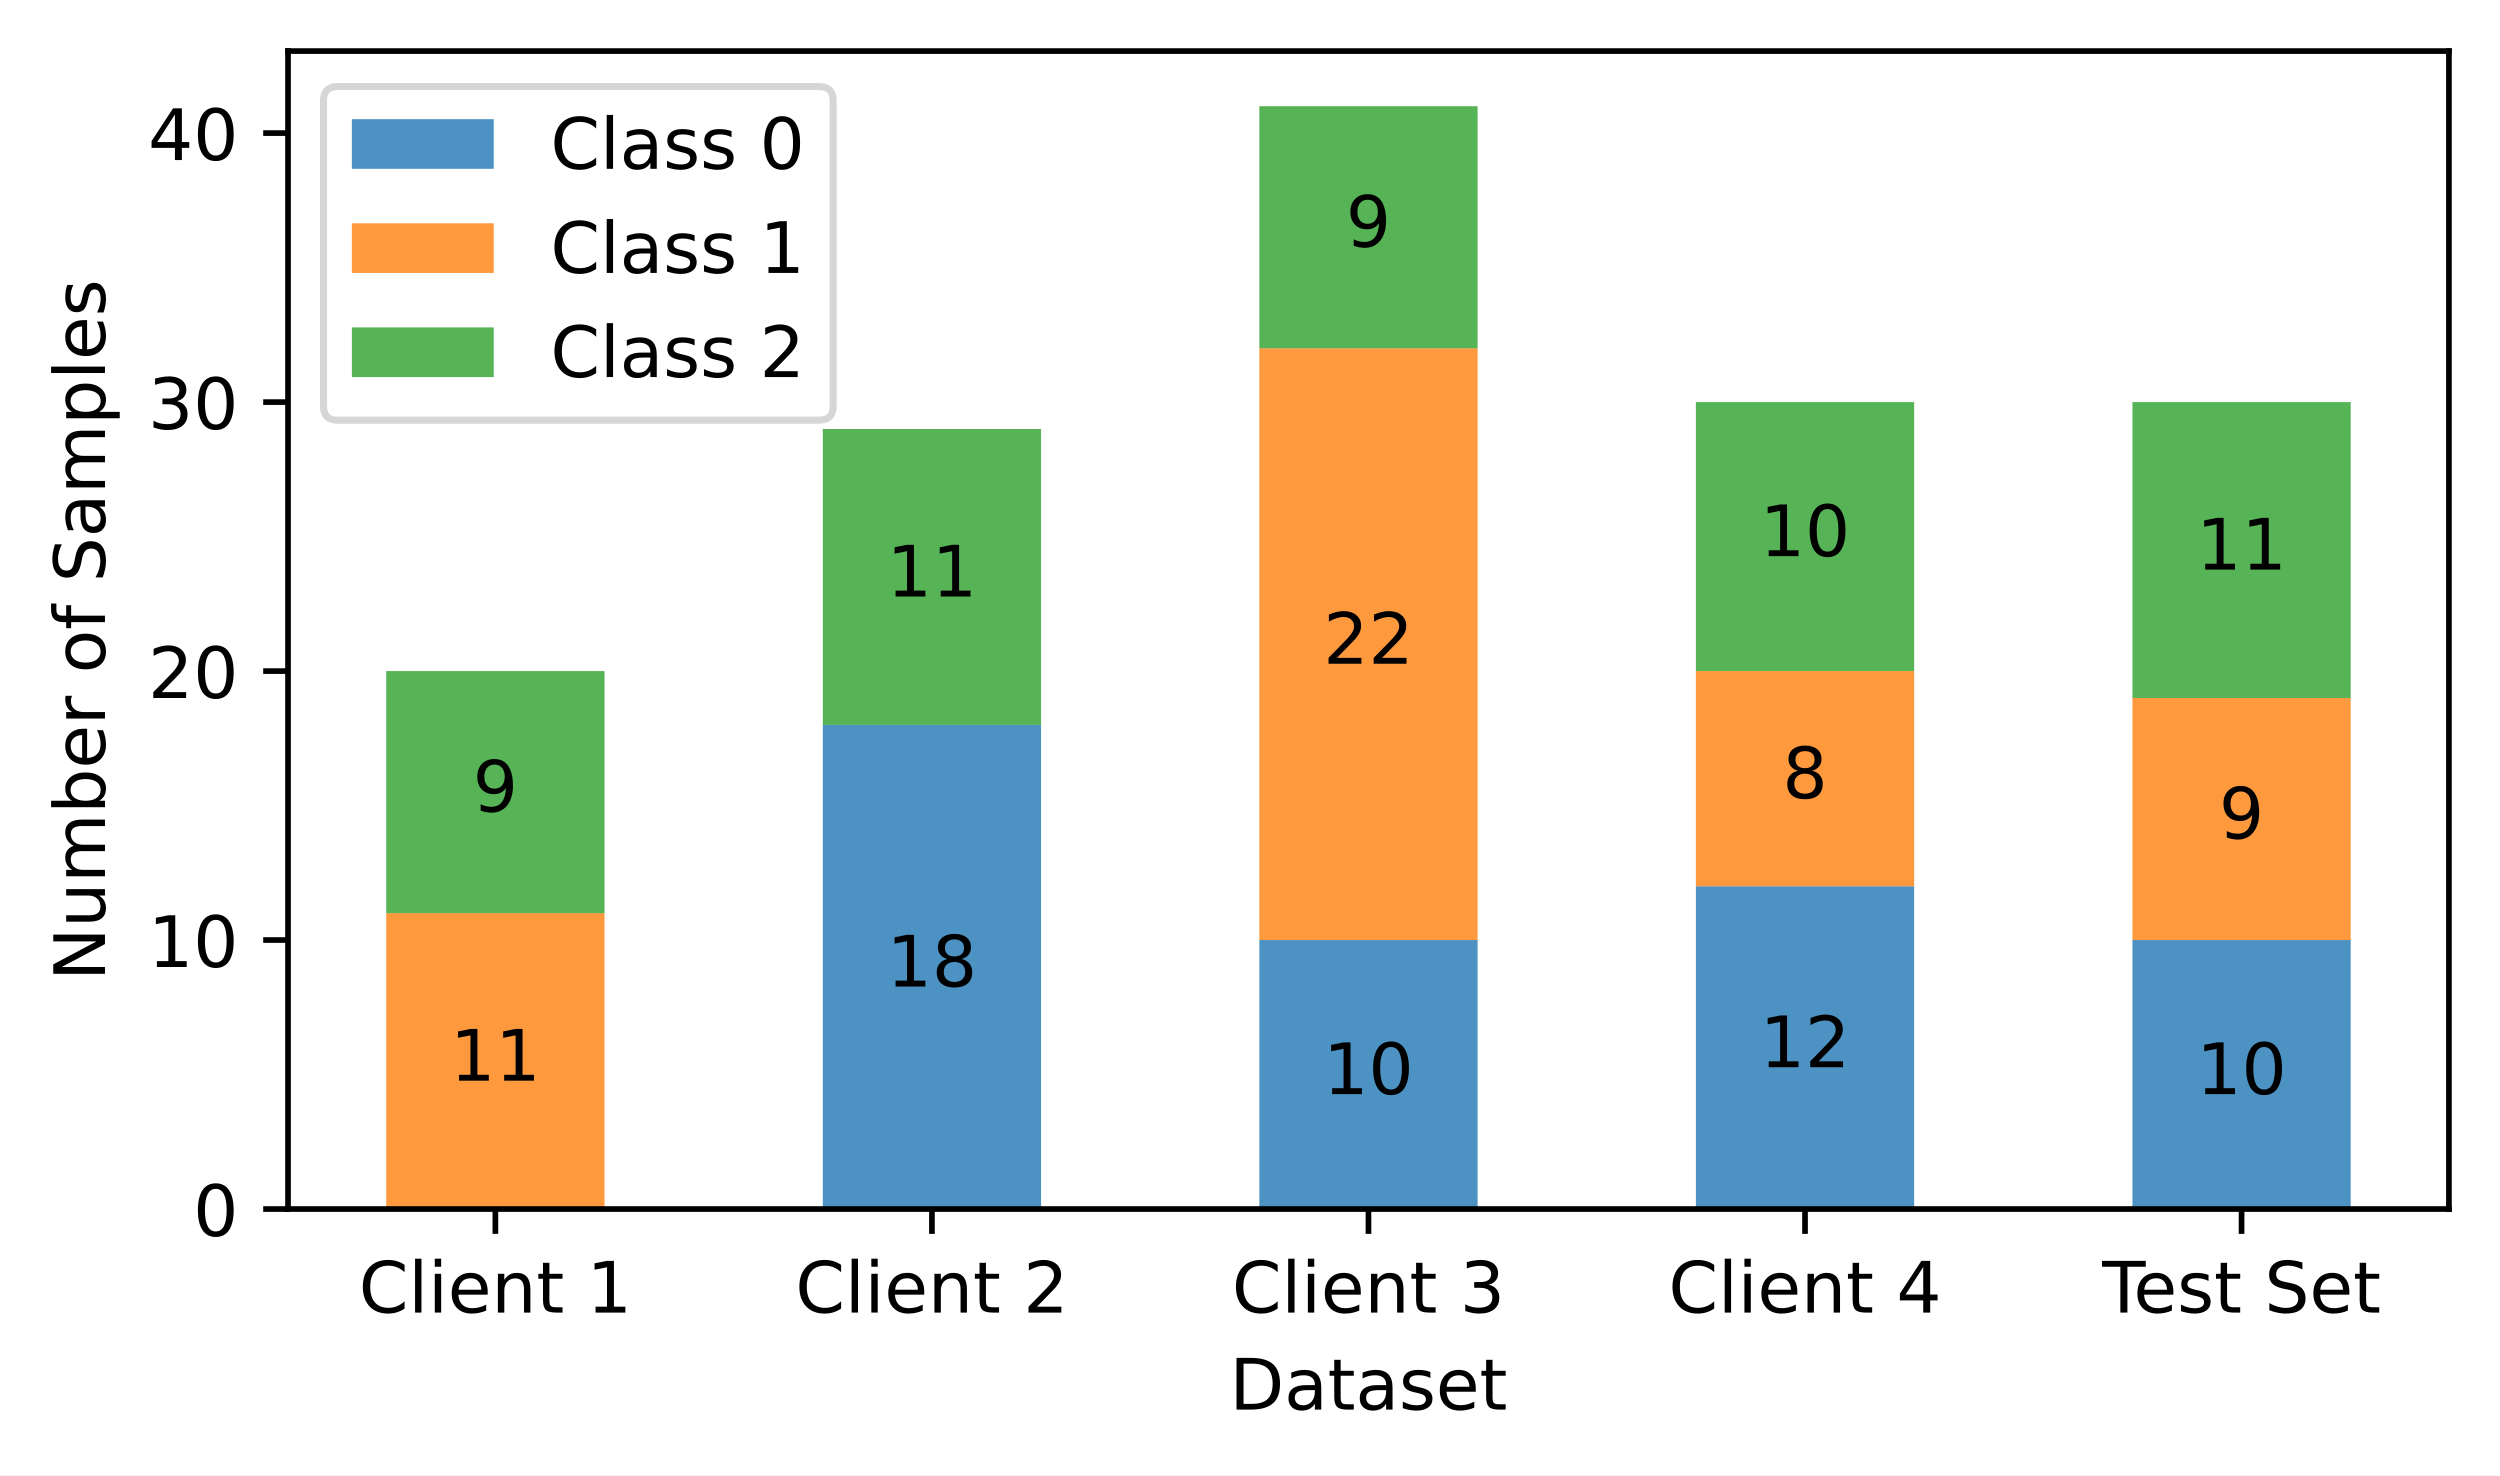
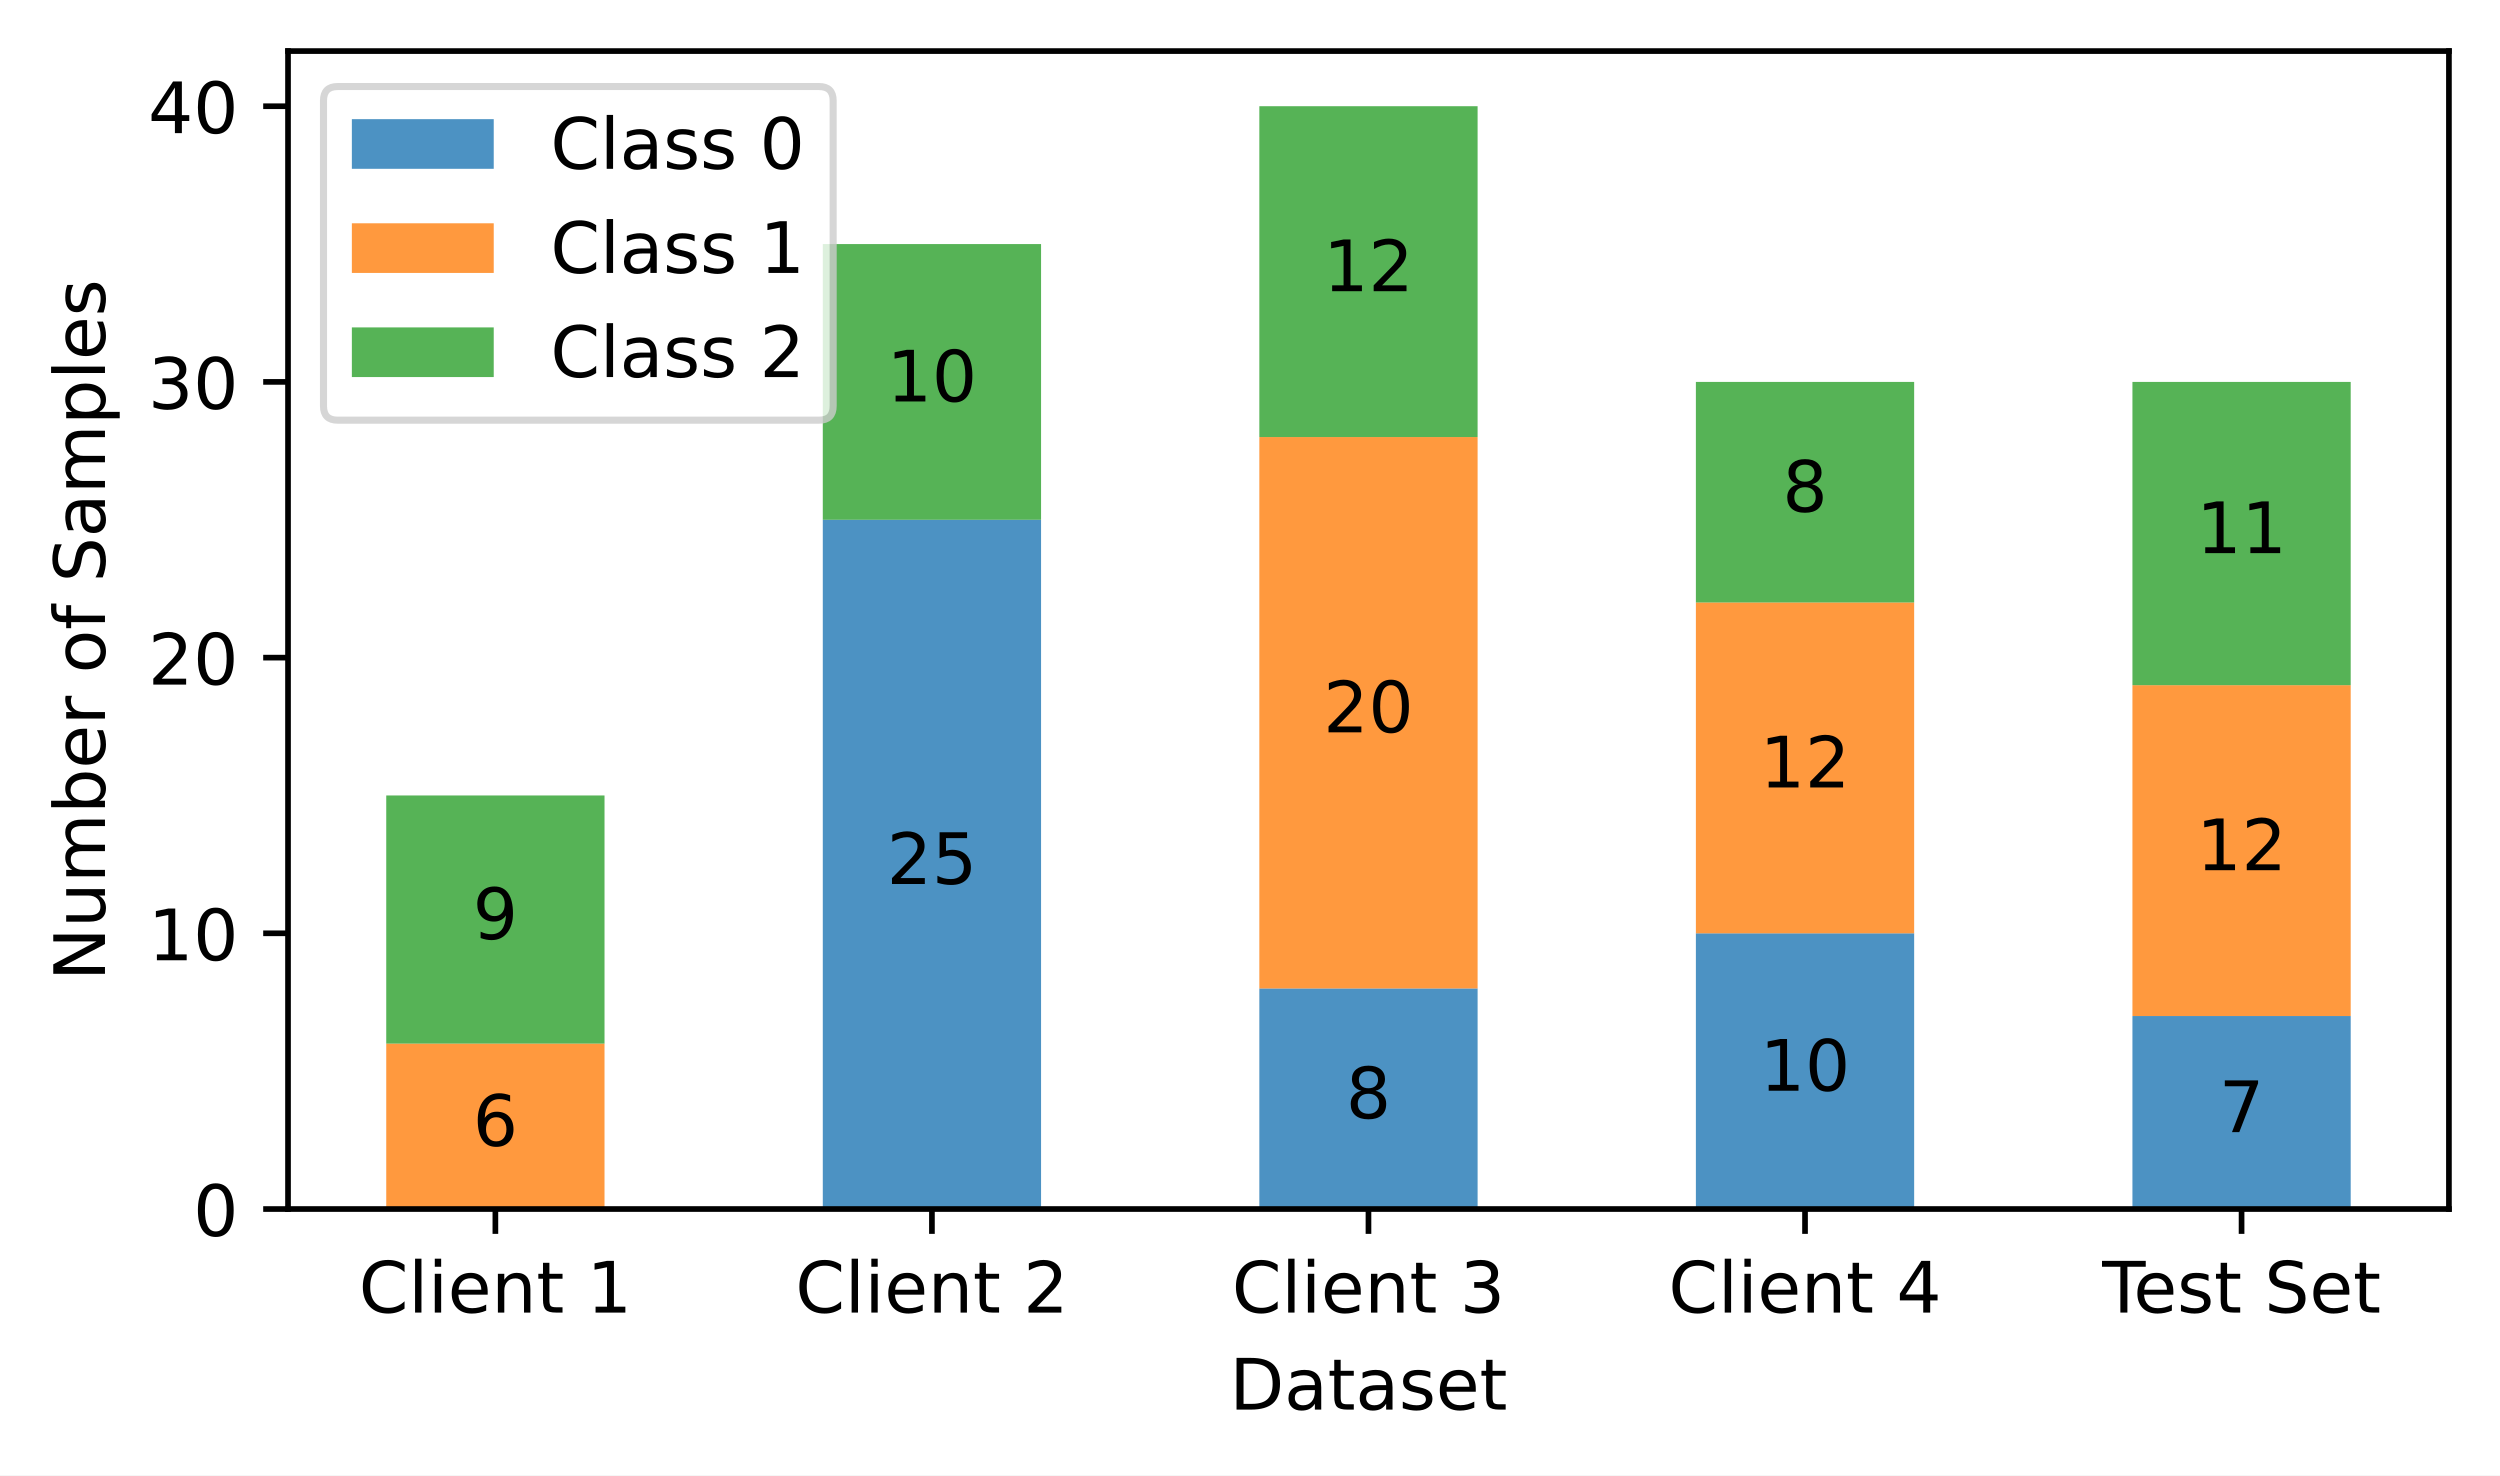
<svg xmlns="http://www.w3.org/2000/svg" xmlns:xlink="http://www.w3.org/1999/xlink" width="352.433pt" height="207.996pt" viewBox="0 0 352.433 207.996" version="1.1">
  <defs>
    <style type="text/css">*{stroke-linejoin: round; stroke-linecap: butt}</style>
  </defs>
  <g id="figure_1">
    <g id="patch_1">
      <path d="M 0 207.996  L 352.433 207.996  L 352.433 0  L 0 0  z " style="fill: #ffffff" />
    </g>
    <g id="axes_1">
      <g id="patch_2">
        <path d="M 40.603 170.44  L 345.233 170.44  L 345.233 7.2  L 40.603 7.2  z " style="fill: #ffffff" />
      </g>
      <g id="patch_3">
-         <path d="M 54.45 170.44  L 85.221 170.44  L 85.221 170.44  L 54.45 170.44  z " clip-path="url(#pf9b63e14a0)" style="fill: #1f77b4; opacity: 0.8" />
+         <path d="M 54.45 170.44  L 85.221 170.44  L 85.221 170.44  L 54.45 170.44  z " clip-path="url(#p66cafc8795)" style="fill: #1f77b4; opacity: 0.8" />
      </g>
      <g id="patch_4">
-         <path d="M 115.991 170.44  L 146.762 170.44  L 146.762 102.186  L 115.991 102.186  z " clip-path="url(#pf9b63e14a0)" style="fill: #1f77b4; opacity: 0.8" />
+         <path d="M 115.991 170.44  L 146.762 170.44  L 146.762 73.273  L 115.991 73.273  z " clip-path="url(#p66cafc8795)" style="fill: #1f77b4; opacity: 0.8" />
      </g>
      <g id="patch_5">
-         <path d="M 177.533 170.44  L 208.303 170.44  L 208.303 132.521  L 177.533 132.521  z " clip-path="url(#pf9b63e14a0)" style="fill: #1f77b4; opacity: 0.8" />
+         <path d="M 177.533 170.44  L 208.303 170.44  L 208.303 139.347  L 177.533 139.347  z " clip-path="url(#p66cafc8795)" style="fill: #1f77b4; opacity: 0.8" />
      </g>
      <g id="patch_6">
-         <path d="M 239.074 170.44  L 269.845 170.44  L 269.845 124.938  L 239.074 124.938  z " clip-path="url(#pf9b63e14a0)" style="fill: #1f77b4; opacity: 0.8" />
+         <path d="M 239.074 170.44  L 269.845 170.44  L 269.845 131.573  L 239.074 131.573  z " clip-path="url(#p66cafc8795)" style="fill: #1f77b4; opacity: 0.8" />
      </g>
      <g id="patch_7">
-         <path d="M 300.616 170.44  L 331.386 170.44  L 331.386 132.521  L 300.616 132.521  z " clip-path="url(#pf9b63e14a0)" style="fill: #1f77b4; opacity: 0.8" />
+         <path d="M 300.616 170.44  L 331.386 170.44  L 331.386 143.233  L 300.616 143.233  z " clip-path="url(#p66cafc8795)" style="fill: #1f77b4; opacity: 0.8" />
      </g>
      <g id="patch_8">
-         <path d="M 54.45 170.44  L 85.221 170.44  L 85.221 128.729  L 54.45 128.729  z " clip-path="url(#pf9b63e14a0)" style="fill: #ff7f0e; opacity: 0.8" />
+         <path d="M 54.45 170.44  L 85.221 170.44  L 85.221 147.12  L 54.45 147.12  z " clip-path="url(#p66cafc8795)" style="fill: #ff7f0e; opacity: 0.8" />
      </g>
      <g id="patch_9">
-         <path d="M 115.991 102.186  L 146.762 102.186  L 146.762 102.186  L 115.991 102.186  z " clip-path="url(#pf9b63e14a0)" style="fill: #ff7f0e; opacity: 0.8" />
+         <path d="M 115.991 73.273  L 146.762 73.273  L 146.762 73.273  L 115.991 73.273  z " clip-path="url(#p66cafc8795)" style="fill: #ff7f0e; opacity: 0.8" />
      </g>
      <g id="patch_10">
-         <path d="M 177.533 132.521  L 208.303 132.521  L 208.303 49.1  L 177.533 49.1  z " clip-path="url(#pf9b63e14a0)" style="fill: #ff7f0e; opacity: 0.8" />
+         <path d="M 177.533 139.347  L 208.303 139.347  L 208.303 61.613  L 177.533 61.613  z " clip-path="url(#p66cafc8795)" style="fill: #ff7f0e; opacity: 0.8" />
      </g>
      <g id="patch_11">
-         <path d="M 239.074 124.938  L 269.845 124.938  L 269.845 94.603  L 239.074 94.603  z " clip-path="url(#pf9b63e14a0)" style="fill: #ff7f0e; opacity: 0.8" />
+         <path d="M 239.074 131.573  L 269.845 131.573  L 269.845 84.933  L 239.074 84.933  z " clip-path="url(#p66cafc8795)" style="fill: #ff7f0e; opacity: 0.8" />
      </g>
      <g id="patch_12">
-         <path d="M 300.616 132.521  L 331.386 132.521  L 331.386 98.394  L 300.616 98.394  z " clip-path="url(#pf9b63e14a0)" style="fill: #ff7f0e; opacity: 0.8" />
+         <path d="M 300.616 143.233  L 331.386 143.233  L 331.386 96.593  L 300.616 96.593  z " clip-path="url(#p66cafc8795)" style="fill: #ff7f0e; opacity: 0.8" />
      </g>
      <g id="patch_13">
-         <path d="M 54.45 128.729  L 85.221 128.729  L 85.221 94.603  L 54.45 94.603  z " clip-path="url(#pf9b63e14a0)" style="fill: #2ca02c; opacity: 0.8" />
+         <path d="M 54.45 147.12  L 85.221 147.12  L 85.221 112.14  L 54.45 112.14  z " clip-path="url(#p66cafc8795)" style="fill: #2ca02c; opacity: 0.8" />
      </g>
      <g id="patch_14">
-         <path d="M 115.991 102.186  L 146.762 102.186  L 146.762 60.476  L 115.991 60.476  z " clip-path="url(#pf9b63e14a0)" style="fill: #2ca02c; opacity: 0.8" />
+         <path d="M 115.991 73.273  L 146.762 73.273  L 146.762 34.407  L 115.991 34.407  z " clip-path="url(#p66cafc8795)" style="fill: #2ca02c; opacity: 0.8" />
      </g>
      <g id="patch_15">
-         <path d="M 177.533 49.1  L 208.303 49.1  L 208.303 14.973  L 177.533 14.973  z " clip-path="url(#pf9b63e14a0)" style="fill: #2ca02c; opacity: 0.8" />
+         <path d="M 177.533 61.613  L 208.303 61.613  L 208.303 14.973  L 177.533 14.973  z " clip-path="url(#p66cafc8795)" style="fill: #2ca02c; opacity: 0.8" />
      </g>
      <g id="patch_16">
-         <path d="M 239.074 94.603  L 269.845 94.603  L 269.845 56.684  L 239.074 56.684  z " clip-path="url(#pf9b63e14a0)" style="fill: #2ca02c; opacity: 0.8" />
+         <path d="M 239.074 84.933  L 269.845 84.933  L 269.845 53.84  L 239.074 53.84  z " clip-path="url(#p66cafc8795)" style="fill: #2ca02c; opacity: 0.8" />
      </g>
      <g id="patch_17">
-         <path d="M 300.616 98.394  L 331.386 98.394  L 331.386 56.684  L 300.616 56.684  z " clip-path="url(#pf9b63e14a0)" style="fill: #2ca02c; opacity: 0.8" />
+         <path d="M 300.616 96.593  L 331.386 96.593  L 331.386 53.84  L 300.616 53.84  z " clip-path="url(#p66cafc8795)" style="fill: #2ca02c; opacity: 0.8" />
      </g>
      <g id="matplotlib.axis_1">
        <g id="xtick_1">
          <g id="line2d_1">
            <defs>
-               <path id="m3011085aae" d="M 0 0  L 0 3.5  " style="stroke: #000000; stroke-width: 0.8" />
+               <path id="me0f9e37dfc" d="M 0 0  L 0 3.5  " style="stroke: #000000; stroke-width: 0.8" />
            </defs>
            <g>
-               <use xlink:href="#m3011085aae" x="69.835" y="170.44" style="stroke: #000000; stroke-width: 0.8" />
+               <use xlink:href="#me0f9e37dfc" x="69.835" y="170.44" style="stroke: #000000; stroke-width: 0.8" />
            </g>
          </g>
          <g id="text_1">
            <g transform="translate(50.58998 185.0384) scale(0.1 -0.1)">
              <defs>
                <path id="DejaVuSans-43" d="M 4122 4306  L 4122 3641  Q 3803 3938 3442 4084  Q 3081 4231 2675 4231  Q 1875 4231 1450 3742  Q 1025 3253 1025 2328  Q 1025 1406 1450 917  Q 1875 428 2675 428  Q 3081 428 3442 575  Q 3803 722 4122 1019  L 4122 359  Q 3791 134 3420 21  Q 3050 -91 2638 -91  Q 1578 -91 968 557  Q 359 1206 359 2328  Q 359 3453 968 4101  Q 1578 4750 2638 4750  Q 3056 4750 3426 4639  Q 3797 4528 4122 4306  z " transform="scale(0.015625)" />
                <path id="DejaVuSans-6c" d="M 603 4863  L 1178 4863  L 1178 0  L 603 0  L 603 4863  z " transform="scale(0.015625)" />
                <path id="DejaVuSans-69" d="M 603 3500  L 1178 3500  L 1178 0  L 603 0  L 603 3500  z M 603 4863  L 1178 4863  L 1178 4134  L 603 4134  L 603 4863  z " transform="scale(0.015625)" />
                <path id="DejaVuSans-65" d="M 3597 1894  L 3597 1613  L 953 1613  Q 991 1019 1311 708  Q 1631 397 2203 397  Q 2534 397 2845 478  Q 3156 559 3463 722  L 3463 178  Q 3153 47 2828 -22  Q 2503 -91 2169 -91  Q 1331 -91 842 396  Q 353 884 353 1716  Q 353 2575 817 3079  Q 1281 3584 2069 3584  Q 2775 3584 3186 3129  Q 3597 2675 3597 1894  z M 3022 2063  Q 3016 2534 2758 2815  Q 2500 3097 2075 3097  Q 1594 3097 1305 2825  Q 1016 2553 972 2059  L 3022 2063  z " transform="scale(0.015625)" />
                <path id="DejaVuSans-6e" d="M 3513 2113  L 3513 0  L 2938 0  L 2938 2094  Q 2938 2591 2744 2837  Q 2550 3084 2163 3084  Q 1697 3084 1428 2787  Q 1159 2491 1159 1978  L 1159 0  L 581 0  L 581 3500  L 1159 3500  L 1159 2956  Q 1366 3272 1645 3428  Q 1925 3584 2291 3584  Q 2894 3584 3203 3211  Q 3513 2838 3513 2113  z " transform="scale(0.015625)" />
                <path id="DejaVuSans-74" d="M 1172 4494  L 1172 3500  L 2356 3500  L 2356 3053  L 1172 3053  L 1172 1153  Q 1172 725 1289 603  Q 1406 481 1766 481  L 2356 481  L 2356 0  L 1766 0  Q 1100 0 847 248  Q 594 497 594 1153  L 594 3053  L 172 3053  L 172 3500  L 594 3500  L 594 4494  L 1172 4494  z " transform="scale(0.015625)" />
                <path id="DejaVuSans-20" transform="scale(0.015625)" />
                <path id="DejaVuSans-31" d="M 794 531  L 1825 531  L 1825 4091  L 703 3866  L 703 4441  L 1819 4666  L 2450 4666  L 2450 531  L 3481 531  L 3481 0  L 794 0  L 794 531  z " transform="scale(0.015625)" />
              </defs>
              <use xlink:href="#DejaVuSans-43" />
              <use xlink:href="#DejaVuSans-6c" x="69.824" />
              <use xlink:href="#DejaVuSans-69" x="97.607" />
              <use xlink:href="#DejaVuSans-65" x="125.391" />
              <use xlink:href="#DejaVuSans-6e" x="186.914" />
              <use xlink:href="#DejaVuSans-74" x="250.293" />
              <use xlink:href="#DejaVuSans-20" x="289.502" />
              <use xlink:href="#DejaVuSans-31" x="321.289" />
            </g>
          </g>
        </g>
        <g id="xtick_2">
          <g id="line2d_2">
            <g>
-               <use xlink:href="#m3011085aae" x="131.377" y="170.44" style="stroke: #000000; stroke-width: 0.8" />
+               <use xlink:href="#me0f9e37dfc" x="131.377" y="170.44" style="stroke: #000000; stroke-width: 0.8" />
            </g>
          </g>
          <g id="text_2">
            <g transform="translate(112.1314 185.0384) scale(0.1 -0.1)">
              <defs>
                <path id="DejaVuSans-32" d="M 1228 531  L 3431 531  L 3431 0  L 469 0  L 469 531  Q 828 903 1448 1529  Q 2069 2156 2228 2338  Q 2531 2678 2651 2914  Q 2772 3150 2772 3378  Q 2772 3750 2511 3984  Q 2250 4219 1831 4219  Q 1534 4219 1204 4116  Q 875 4013 500 3803  L 500 4441  Q 881 4594 1212 4672  Q 1544 4750 1819 4750  Q 2544 4750 2975 4387  Q 3406 4025 3406 3419  Q 3406 3131 3298 2873  Q 3191 2616 2906 2266  Q 2828 2175 2409 1742  Q 1991 1309 1228 531  z " transform="scale(0.015625)" />
              </defs>
              <use xlink:href="#DejaVuSans-43" />
              <use xlink:href="#DejaVuSans-6c" x="69.824" />
              <use xlink:href="#DejaVuSans-69" x="97.607" />
              <use xlink:href="#DejaVuSans-65" x="125.391" />
              <use xlink:href="#DejaVuSans-6e" x="186.914" />
              <use xlink:href="#DejaVuSans-74" x="250.293" />
              <use xlink:href="#DejaVuSans-20" x="289.502" />
              <use xlink:href="#DejaVuSans-32" x="321.289" />
            </g>
          </g>
        </g>
        <g id="xtick_3">
          <g id="line2d_3">
            <g>
-               <use xlink:href="#m3011085aae" x="192.918" y="170.44" style="stroke: #000000; stroke-width: 0.8" />
+               <use xlink:href="#me0f9e37dfc" x="192.918" y="170.44" style="stroke: #000000; stroke-width: 0.8" />
            </g>
          </g>
          <g id="text_3">
            <g transform="translate(173.6728 185.0384) scale(0.1 -0.1)">
              <defs>
                <path id="DejaVuSans-33" d="M 2597 2516  Q 3050 2419 3304 2112  Q 3559 1806 3559 1356  Q 3559 666 3084 287  Q 2609 -91 1734 -91  Q 1441 -91 1130 -33  Q 819 25 488 141  L 488 750  Q 750 597 1062 519  Q 1375 441 1716 441  Q 2309 441 2620 675  Q 2931 909 2931 1356  Q 2931 1769 2642 2001  Q 2353 2234 1838 2234  L 1294 2234  L 1294 2753  L 1863 2753  Q 2328 2753 2575 2939  Q 2822 3125 2822 3475  Q 2822 3834 2567 4026  Q 2313 4219 1838 4219  Q 1578 4219 1281 4162  Q 984 4106 628 3988  L 628 4550  Q 988 4650 1302 4700  Q 1616 4750 1894 4750  Q 2613 4750 3031 4423  Q 3450 4097 3450 3541  Q 3450 3153 3228 2886  Q 3006 2619 2597 2516  z " transform="scale(0.015625)" />
              </defs>
              <use xlink:href="#DejaVuSans-43" />
              <use xlink:href="#DejaVuSans-6c" x="69.824" />
              <use xlink:href="#DejaVuSans-69" x="97.607" />
              <use xlink:href="#DejaVuSans-65" x="125.391" />
              <use xlink:href="#DejaVuSans-6e" x="186.914" />
              <use xlink:href="#DejaVuSans-74" x="250.293" />
              <use xlink:href="#DejaVuSans-20" x="289.502" />
              <use xlink:href="#DejaVuSans-33" x="321.289" />
            </g>
          </g>
        </g>
        <g id="xtick_4">
          <g id="line2d_4">
            <g>
-               <use xlink:href="#m3011085aae" x="254.46" y="170.44" style="stroke: #000000; stroke-width: 0.8" />
+               <use xlink:href="#me0f9e37dfc" x="254.46" y="170.44" style="stroke: #000000; stroke-width: 0.8" />
            </g>
          </g>
          <g id="text_4">
            <g transform="translate(235.2142 185.0384) scale(0.1 -0.1)">
              <defs>
                <path id="DejaVuSans-34" d="M 2419 4116  L 825 1625  L 2419 1625  L 2419 4116  z M 2253 4666  L 3047 4666  L 3047 1625  L 3713 1625  L 3713 1100  L 3047 1100  L 3047 0  L 2419 0  L 2419 1100  L 313 1100  L 313 1709  L 2253 4666  z " transform="scale(0.015625)" />
              </defs>
              <use xlink:href="#DejaVuSans-43" />
              <use xlink:href="#DejaVuSans-6c" x="69.824" />
              <use xlink:href="#DejaVuSans-69" x="97.607" />
              <use xlink:href="#DejaVuSans-65" x="125.391" />
              <use xlink:href="#DejaVuSans-6e" x="186.914" />
              <use xlink:href="#DejaVuSans-74" x="250.293" />
              <use xlink:href="#DejaVuSans-20" x="289.502" />
              <use xlink:href="#DejaVuSans-34" x="321.289" />
            </g>
          </g>
        </g>
        <g id="xtick_5">
          <g id="line2d_5">
            <g>
-               <use xlink:href="#m3011085aae" x="316.001" y="170.44" style="stroke: #000000; stroke-width: 0.8" />
+               <use xlink:href="#me0f9e37dfc" x="316.001" y="170.44" style="stroke: #000000; stroke-width: 0.8" />
            </g>
          </g>
          <g id="text_5">
            <g transform="translate(296.3556 185.0384) scale(0.1 -0.1)">
              <defs>
                <path id="DejaVuSans-54" d="M -19 4666  L 3928 4666  L 3928 4134  L 2272 4134  L 2272 0  L 1638 0  L 1638 4134  L -19 4134  L -19 4666  z " transform="scale(0.015625)" />
                <path id="DejaVuSans-73" d="M 2834 3397  L 2834 2853  Q 2591 2978 2328 3040  Q 2066 3103 1784 3103  Q 1356 3103 1142 2972  Q 928 2841 928 2578  Q 928 2378 1081 2264  Q 1234 2150 1697 2047  L 1894 2003  Q 2506 1872 2764 1633  Q 3022 1394 3022 966  Q 3022 478 2636 193  Q 2250 -91 1575 -91  Q 1294 -91 989 -36  Q 684 19 347 128  L 347 722  Q 666 556 975 473  Q 1284 391 1588 391  Q 1994 391 2212 530  Q 2431 669 2431 922  Q 2431 1156 2273 1281  Q 2116 1406 1581 1522  L 1381 1569  Q 847 1681 609 1914  Q 372 2147 372 2553  Q 372 3047 722 3315  Q 1072 3584 1716 3584  Q 2034 3584 2315 3537  Q 2597 3491 2834 3397  z " transform="scale(0.015625)" />
                <path id="DejaVuSans-53" d="M 3425 4513  L 3425 3897  Q 3066 4069 2747 4153  Q 2428 4238 2131 4238  Q 1616 4238 1336 4038  Q 1056 3838 1056 3469  Q 1056 3159 1242 3001  Q 1428 2844 1947 2747  L 2328 2669  Q 3034 2534 3370 2195  Q 3706 1856 3706 1288  Q 3706 609 3251 259  Q 2797 -91 1919 -91  Q 1588 -91 1214 -16  Q 841 59 441 206  L 441 856  Q 825 641 1194 531  Q 1563 422 1919 422  Q 2459 422 2753 634  Q 3047 847 3047 1241  Q 3047 1584 2836 1778  Q 2625 1972 2144 2069  L 1759 2144  Q 1053 2284 737 2584  Q 422 2884 422 3419  Q 422 4038 858 4394  Q 1294 4750 2059 4750  Q 2388 4750 2728 4690  Q 3069 4631 3425 4513  z " transform="scale(0.015625)" />
              </defs>
              <use xlink:href="#DejaVuSans-54" />
              <use xlink:href="#DejaVuSans-65" x="44.084" />
              <use xlink:href="#DejaVuSans-73" x="105.607" />
              <use xlink:href="#DejaVuSans-74" x="157.707" />
              <use xlink:href="#DejaVuSans-20" x="196.916" />
              <use xlink:href="#DejaVuSans-53" x="228.703" />
              <use xlink:href="#DejaVuSans-65" x="292.18" />
              <use xlink:href="#DejaVuSans-74" x="353.703" />
            </g>
          </g>
        </g>
        <g id="text_6">
          <g transform="translate(173.3384 198.7166) scale(0.1 -0.1)">
            <defs>
              <path id="DejaVuSans-44" d="M 1259 4147  L 1259 519  L 2022 519  Q 2988 519 3436 956  Q 3884 1394 3884 2338  Q 3884 3275 3436 3711  Q 2988 4147 2022 4147  L 1259 4147  z M 628 4666  L 1925 4666  Q 3281 4666 3915 4102  Q 4550 3538 4550 2338  Q 4550 1131 3912 565  Q 3275 0 1925 0  L 628 0  L 628 4666  z " transform="scale(0.015625)" />
              <path id="DejaVuSans-61" d="M 2194 1759  Q 1497 1759 1228 1600  Q 959 1441 959 1056  Q 959 750 1161 570  Q 1363 391 1709 391  Q 2188 391 2477 730  Q 2766 1069 2766 1631  L 2766 1759  L 2194 1759  z M 3341 1997  L 3341 0  L 2766 0  L 2766 531  Q 2569 213 2275 61  Q 1981 -91 1556 -91  Q 1019 -91 701 211  Q 384 513 384 1019  Q 384 1609 779 1909  Q 1175 2209 1959 2209  L 2766 2209  L 2766 2266  Q 2766 2663 2505 2880  Q 2244 3097 1772 3097  Q 1472 3097 1187 3025  Q 903 2953 641 2809  L 641 3341  Q 956 3463 1253 3523  Q 1550 3584 1831 3584  Q 2591 3584 2966 3190  Q 3341 2797 3341 1997  z " transform="scale(0.015625)" />
            </defs>
            <use xlink:href="#DejaVuSans-44" />
            <use xlink:href="#DejaVuSans-61" x="77.002" />
            <use xlink:href="#DejaVuSans-74" x="138.281" />
            <use xlink:href="#DejaVuSans-61" x="177.49" />
            <use xlink:href="#DejaVuSans-73" x="238.77" />
            <use xlink:href="#DejaVuSans-65" x="290.869" />
            <use xlink:href="#DejaVuSans-74" x="352.393" />
          </g>
        </g>
      </g>
      <g id="matplotlib.axis_2">
        <g id="ytick_1">
          <g id="line2d_6">
            <defs>
-               <path id="m2f9c3bd20f" d="M 0 0  L -3.5 0  " style="stroke: #000000; stroke-width: 0.8" />
+               <path id="m12f4d1d8de" d="M 0 0  L -3.5 0  " style="stroke: #000000; stroke-width: 0.8" />
            </defs>
            <g>
-               <use xlink:href="#m2f9c3bd20f" x="40.603" y="170.44" style="stroke: #000000; stroke-width: 0.8" />
+               <use xlink:href="#m12f4d1d8de" x="40.603" y="170.44" style="stroke: #000000; stroke-width: 0.8" />
            </g>
          </g>
          <g id="text_7">
            <g transform="translate(27.24063 174.2392) scale(0.1 -0.1)">
              <defs>
                <path id="DejaVuSans-30" d="M 2034 4250  Q 1547 4250 1301 3770  Q 1056 3291 1056 2328  Q 1056 1369 1301 889  Q 1547 409 2034 409  Q 2525 409 2770 889  Q 3016 1369 3016 2328  Q 3016 3291 2770 3770  Q 2525 4250 2034 4250  z M 2034 4750  Q 2819 4750 3233 4129  Q 3647 3509 3647 2328  Q 3647 1150 3233 529  Q 2819 -91 2034 -91  Q 1250 -91 836 529  Q 422 1150 422 2328  Q 422 3509 836 4129  Q 1250 4750 2034 4750  z " transform="scale(0.015625)" />
              </defs>
              <use xlink:href="#DejaVuSans-30" />
            </g>
          </g>
        </g>
        <g id="ytick_2">
          <g id="line2d_7">
            <g>
-               <use xlink:href="#m2f9c3bd20f" x="40.603" y="132.521" style="stroke: #000000; stroke-width: 0.8" />
+               <use xlink:href="#m12f4d1d8de" x="40.603" y="131.573" style="stroke: #000000; stroke-width: 0.8" />
            </g>
          </g>
          <g id="text_8">
-             <g transform="translate(20.87813 136.3205) scale(0.1 -0.1)">
+             <g transform="translate(20.87813 135.3726) scale(0.1 -0.1)">
              <use xlink:href="#DejaVuSans-31" />
              <use xlink:href="#DejaVuSans-30" x="63.623" />
            </g>
          </g>
        </g>
        <g id="ytick_3">
          <g id="line2d_8">
            <g>
-               <use xlink:href="#m2f9c3bd20f" x="40.603" y="94.603" style="stroke: #000000; stroke-width: 0.8" />
+               <use xlink:href="#m12f4d1d8de" x="40.603" y="92.707" style="stroke: #000000; stroke-width: 0.8" />
            </g>
          </g>
          <g id="text_9">
-             <g transform="translate(20.87813 98.40182) scale(0.1 -0.1)">
+             <g transform="translate(20.87813 96.50589) scale(0.1 -0.1)">
              <use xlink:href="#DejaVuSans-32" />
              <use xlink:href="#DejaVuSans-30" x="63.623" />
            </g>
          </g>
        </g>
        <g id="ytick_4">
          <g id="line2d_9">
            <g>
-               <use xlink:href="#m2f9c3bd20f" x="40.603" y="56.684" style="stroke: #000000; stroke-width: 0.8" />
+               <use xlink:href="#m12f4d1d8de" x="40.603" y="53.84" style="stroke: #000000; stroke-width: 0.8" />
            </g>
          </g>
          <g id="text_10">
-             <g transform="translate(20.87813 60.48312) scale(0.1 -0.1)">
+             <g transform="translate(20.87813 57.63922) scale(0.1 -0.1)">
              <use xlink:href="#DejaVuSans-33" />
              <use xlink:href="#DejaVuSans-30" x="63.623" />
            </g>
          </g>
        </g>
        <g id="ytick_5">
          <g id="line2d_10">
            <g>
-               <use xlink:href="#m2f9c3bd20f" x="40.603" y="18.765" style="stroke: #000000; stroke-width: 0.8" />
+               <use xlink:href="#m12f4d1d8de" x="40.603" y="14.973" style="stroke: #000000; stroke-width: 0.8" />
            </g>
          </g>
          <g id="text_11">
-             <g transform="translate(20.87813 22.56442) scale(0.1 -0.1)">
+             <g transform="translate(20.87813 18.77255) scale(0.1 -0.1)">
              <use xlink:href="#DejaVuSans-34" />
              <use xlink:href="#DejaVuSans-30" x="63.623" />
            </g>
          </g>
        </g>
        <g id="text_12">
          <g transform="translate(14.79844 138.2567) rotate(-90) scale(0.1 -0.1)">
            <defs>
              <path id="DejaVuSans-4e" d="M 628 4666  L 1478 4666  L 3547 763  L 3547 4666  L 4159 4666  L 4159 0  L 3309 0  L 1241 3903  L 1241 0  L 628 0  L 628 4666  z " transform="scale(0.015625)" />
              <path id="DejaVuSans-75" d="M 544 1381  L 544 3500  L 1119 3500  L 1119 1403  Q 1119 906 1312 657  Q 1506 409 1894 409  Q 2359 409 2629 706  Q 2900 1003 2900 1516  L 2900 3500  L 3475 3500  L 3475 0  L 2900 0  L 2900 538  Q 2691 219 2414 64  Q 2138 -91 1772 -91  Q 1169 -91 856 284  Q 544 659 544 1381  z M 1991 3584  L 1991 3584  z " transform="scale(0.015625)" />
              <path id="DejaVuSans-6d" d="M 3328 2828  Q 3544 3216 3844 3400  Q 4144 3584 4550 3584  Q 5097 3584 5394 3201  Q 5691 2819 5691 2113  L 5691 0  L 5113 0  L 5113 2094  Q 5113 2597 4934 2840  Q 4756 3084 4391 3084  Q 3944 3084 3684 2787  Q 3425 2491 3425 1978  L 3425 0  L 2847 0  L 2847 2094  Q 2847 2600 2669 2842  Q 2491 3084 2119 3084  Q 1678 3084 1418 2786  Q 1159 2488 1159 1978  L 1159 0  L 581 0  L 581 3500  L 1159 3500  L 1159 2956  Q 1356 3278 1631 3431  Q 1906 3584 2284 3584  Q 2666 3584 2933 3390  Q 3200 3197 3328 2828  z " transform="scale(0.015625)" />
              <path id="DejaVuSans-62" d="M 3116 1747  Q 3116 2381 2855 2742  Q 2594 3103 2138 3103  Q 1681 3103 1420 2742  Q 1159 2381 1159 1747  Q 1159 1113 1420 752  Q 1681 391 2138 391  Q 2594 391 2855 752  Q 3116 1113 3116 1747  z M 1159 2969  Q 1341 3281 1617 3432  Q 1894 3584 2278 3584  Q 2916 3584 3314 3078  Q 3713 2572 3713 1747  Q 3713 922 3314 415  Q 2916 -91 2278 -91  Q 1894 -91 1617 61  Q 1341 213 1159 525  L 1159 0  L 581 0  L 581 4863  L 1159 4863  L 1159 2969  z " transform="scale(0.015625)" />
              <path id="DejaVuSans-72" d="M 2631 2963  Q 2534 3019 2420 3045  Q 2306 3072 2169 3072  Q 1681 3072 1420 2755  Q 1159 2438 1159 1844  L 1159 0  L 581 0  L 581 3500  L 1159 3500  L 1159 2956  Q 1341 3275 1631 3429  Q 1922 3584 2338 3584  Q 2397 3584 2469 3576  Q 2541 3569 2628 3553  L 2631 2963  z " transform="scale(0.015625)" />
              <path id="DejaVuSans-6f" d="M 1959 3097  Q 1497 3097 1228 2736  Q 959 2375 959 1747  Q 959 1119 1226 758  Q 1494 397 1959 397  Q 2419 397 2687 759  Q 2956 1122 2956 1747  Q 2956 2369 2687 2733  Q 2419 3097 1959 3097  z M 1959 3584  Q 2709 3584 3137 3096  Q 3566 2609 3566 1747  Q 3566 888 3137 398  Q 2709 -91 1959 -91  Q 1206 -91 779 398  Q 353 888 353 1747  Q 353 2609 779 3096  Q 1206 3584 1959 3584  z " transform="scale(0.015625)" />
              <path id="DejaVuSans-66" d="M 2375 4863  L 2375 4384  L 1825 4384  Q 1516 4384 1395 4259  Q 1275 4134 1275 3809  L 1275 3500  L 2222 3500  L 2222 3053  L 1275 3053  L 1275 0  L 697 0  L 697 3053  L 147 3053  L 147 3500  L 697 3500  L 697 3744  Q 697 4328 969 4595  Q 1241 4863 1831 4863  L 2375 4863  z " transform="scale(0.015625)" />
              <path id="DejaVuSans-70" d="M 1159 525  L 1159 -1331  L 581 -1331  L 581 3500  L 1159 3500  L 1159 2969  Q 1341 3281 1617 3432  Q 1894 3584 2278 3584  Q 2916 3584 3314 3078  Q 3713 2572 3713 1747  Q 3713 922 3314 415  Q 2916 -91 2278 -91  Q 1894 -91 1617 61  Q 1341 213 1159 525  z M 3116 1747  Q 3116 2381 2855 2742  Q 2594 3103 2138 3103  Q 1681 3103 1420 2742  Q 1159 2381 1159 1747  Q 1159 1113 1420 752  Q 1681 391 2138 391  Q 2594 391 2855 752  Q 3116 1113 3116 1747  z " transform="scale(0.015625)" />
            </defs>
            <use xlink:href="#DejaVuSans-4e" />
            <use xlink:href="#DejaVuSans-75" x="74.805" />
            <use xlink:href="#DejaVuSans-6d" x="138.184" />
            <use xlink:href="#DejaVuSans-62" x="235.596" />
            <use xlink:href="#DejaVuSans-65" x="299.072" />
            <use xlink:href="#DejaVuSans-72" x="360.596" />
            <use xlink:href="#DejaVuSans-20" x="401.709" />
            <use xlink:href="#DejaVuSans-6f" x="433.496" />
            <use xlink:href="#DejaVuSans-66" x="494.678" />
            <use xlink:href="#DejaVuSans-20" x="529.883" />
            <use xlink:href="#DejaVuSans-53" x="561.67" />
            <use xlink:href="#DejaVuSans-61" x="625.146" />
            <use xlink:href="#DejaVuSans-6d" x="686.426" />
            <use xlink:href="#DejaVuSans-70" x="783.838" />
            <use xlink:href="#DejaVuSans-6c" x="847.314" />
            <use xlink:href="#DejaVuSans-65" x="875.098" />
            <use xlink:href="#DejaVuSans-73" x="936.621" />
          </g>
        </g>
      </g>
      <g id="patch_18">
        <path d="M 40.603 170.44  L 40.603 7.2  " style="fill: none; stroke: #000000; stroke-width: 0.8; stroke-linejoin: miter; stroke-linecap: square" />
      </g>
      <g id="patch_19">
        <path d="M 345.233 170.44  L 345.233 7.2  " style="fill: none; stroke: #000000; stroke-width: 0.8; stroke-linejoin: miter; stroke-linecap: square" />
      </g>
      <g id="patch_20">
        <path d="M 40.603 170.44  L 345.233 170.44  " style="fill: none; stroke: #000000; stroke-width: 0.8; stroke-linejoin: miter; stroke-linecap: square" />
      </g>
      <g id="patch_21">
        <path d="M 40.603 7.2  L 345.233 7.2  " style="fill: none; stroke: #000000; stroke-width: 0.8; stroke-linejoin: miter; stroke-linecap: square" />
      </g>
      <g id="text_13">
-         <g transform="translate(125.0142 139.0725) scale(0.1 -0.1)">
+         <g transform="translate(125.0142 124.616) scale(0.1 -0.1)">
+           <defs>
+             <path id="DejaVuSans-35" d="M 691 4666  L 3169 4666  L 3169 4134  L 1269 4134  L 1269 2991  Q 1406 3038 1543 3061  Q 1681 3084 1819 3084  Q 2600 3084 3056 2656  Q 3513 2228 3513 1497  Q 3513 744 3044 326  Q 2575 -91 1722 -91  Q 1428 -91 1123 -41  Q 819 9 494 109  L 494 744  Q 775 591 1075 516  Q 1375 441 1709 441  Q 2250 441 2565 725  Q 2881 1009 2881 1497  Q 2881 1984 2565 2268  Q 2250 2553 1709 2553  Q 1456 2553 1204 2497  Q 953 2441 691 2322  L 691 4666  z " transform="scale(0.015625)" />
+           </defs>
+           <use xlink:href="#DejaVuSans-32" />
+           <use xlink:href="#DejaVuSans-35" x="63.623" />
+         </g>
+       </g>
+       <g id="text_14">
+         <g transform="translate(189.7369 157.6527) scale(0.1 -0.1)">
          <defs>
            <path id="DejaVuSans-38" d="M 2034 2216  Q 1584 2216 1326 1975  Q 1069 1734 1069 1313  Q 1069 891 1326 650  Q 1584 409 2034 409  Q 2484 409 2743 651  Q 3003 894 3003 1313  Q 3003 1734 2745 1975  Q 2488 2216 2034 2216  z M 1403 2484  Q 997 2584 770 2862  Q 544 3141 544 3541  Q 544 4100 942 4425  Q 1341 4750 2034 4750  Q 2731 4750 3128 4425  Q 3525 4100 3525 3541  Q 3525 3141 3298 2862  Q 3072 2584 2669 2484  Q 3125 2378 3379 2068  Q 3634 1759 3634 1313  Q 3634 634 3220 271  Q 2806 -91 2034 -91  Q 1263 -91 848 271  Q 434 634 434 1313  Q 434 1759 690 2068  Q 947 2378 1403 2484  z M 1172 3481  Q 1172 3119 1398 2916  Q 1625 2713 2034 2713  Q 2441 2713 2670 2916  Q 2900 3119 2900 3481  Q 2900 3844 2670 4047  Q 2441 4250 2034 4250  Q 1625 4250 1398 4047  Q 1172 3844 1172 3481  z " transform="scale(0.015625)" />
          </defs>
-           <use xlink:href="#DejaVuSans-31" />
-           <use xlink:href="#DejaVuSans-38" x="63.623" />
-         </g>
-       </g>
-       <g id="text_14">
-         <g transform="translate(186.5556 154.24) scale(0.1 -0.1)">
+           <use xlink:href="#DejaVuSans-38" />
+         </g>
+       </g>
+       <g id="text_15">
+         <g transform="translate(248.097 153.766) scale(0.1 -0.1)">
          <use xlink:href="#DejaVuSans-31" />
          <use xlink:href="#DejaVuSans-30" x="63.623" />
        </g>
      </g>
-       <g id="text_15">
-         <g transform="translate(248.097 150.4482) scale(0.1 -0.1)">
+       <g id="text_16">
+         <g transform="translate(312.8197 159.596) scale(0.1 -0.1)">
+           <defs>
+             <path id="DejaVuSans-37" d="M 525 4666  L 3525 4666  L 3525 4397  L 1831 0  L 1172 0  L 2766 4134  L 525 4134  L 525 4666  z " transform="scale(0.015625)" />
+           </defs>
+           <use xlink:href="#DejaVuSans-37" />
+         </g>
+       </g>
+       <g id="text_17">
+         <g transform="translate(66.65405 161.5394) scale(0.1 -0.1)">
+           <defs>
+             <path id="DejaVuSans-36" d="M 2113 2584  Q 1688 2584 1439 2293  Q 1191 2003 1191 1497  Q 1191 994 1439 701  Q 1688 409 2113 409  Q 2538 409 2786 701  Q 3034 994 3034 1497  Q 3034 2003 2786 2293  Q 2538 2584 2113 2584  z M 3366 4563  L 3366 3988  Q 3128 4100 2886 4159  Q 2644 4219 2406 4219  Q 1781 4219 1451 3797  Q 1122 3375 1075 2522  Q 1259 2794 1537 2939  Q 1816 3084 2150 3084  Q 2853 3084 3261 2657  Q 3669 2231 3669 1497  Q 3669 778 3244 343  Q 2819 -91 2113 -91  Q 1303 -91 875 529  Q 447 1150 447 2328  Q 447 3434 972 4092  Q 1497 4750 2381 4750  Q 2619 4750 2861 4703  Q 3103 4656 3366 4563  z " transform="scale(0.015625)" />
+           </defs>
+           <use xlink:href="#DejaVuSans-36" />
+         </g>
+       </g>
+       <g id="text_18">
+         <g transform="translate(186.5556 103.2394) scale(0.1 -0.1)">
+           <use xlink:href="#DejaVuSans-32" />
+           <use xlink:href="#DejaVuSans-30" x="63.623" />
+         </g>
+       </g>
+       <g id="text_19">
+         <g transform="translate(248.097 111.0127) scale(0.1 -0.1)">
          <use xlink:href="#DejaVuSans-31" />
          <use xlink:href="#DejaVuSans-32" x="63.623" />
        </g>
      </g>
-       <g id="text_16">
-         <g transform="translate(309.6385 154.24) scale(0.1 -0.1)">
-           <use xlink:href="#DejaVuSans-31" />
-           <use xlink:href="#DejaVuSans-30" x="63.623" />
-         </g>
-       </g>
-       <g id="text_17">
-         <g transform="translate(63.4728 152.3441) scale(0.1 -0.1)">
-           <use xlink:href="#DejaVuSans-31" />
-           <use xlink:href="#DejaVuSans-31" x="63.623" />
-         </g>
-       </g>
-       <g id="text_18">
-         <g transform="translate(186.5556 93.57011) scale(0.1 -0.1)">
-           <use xlink:href="#DejaVuSans-32" />
+       <g id="text_20">
+         <g transform="translate(309.6385 122.6727) scale(0.1 -0.1)">
+           <use xlink:href="#DejaVuSans-31" />
          <use xlink:href="#DejaVuSans-32" x="63.623" />
        </g>
      </g>
-       <g id="text_19">
-         <g transform="translate(251.2783 112.5295) scale(0.1 -0.1)">
-           <use xlink:href="#DejaVuSans-38" />
-         </g>
-       </g>
-       <g id="text_20">
-         <g transform="translate(312.8197 118.2173) scale(0.1 -0.1)">
+       <g id="text_21">
+         <g transform="translate(66.65405 132.3894) scale(0.1 -0.1)">
          <defs>
            <path id="DejaVuSans-39" d="M 703 97  L 703 672  Q 941 559 1184 500  Q 1428 441 1663 441  Q 2288 441 2617 861  Q 2947 1281 2994 2138  Q 2813 1869 2534 1725  Q 2256 1581 1919 1581  Q 1219 1581 811 2004  Q 403 2428 403 3163  Q 403 3881 828 4315  Q 1253 4750 1959 4750  Q 2769 4750 3195 4129  Q 3622 3509 3622 2328  Q 3622 1225 3098 567  Q 2575 -91 1691 -91  Q 1453 -91 1209 -44  Q 966 3 703 97  z M 1959 2075  Q 2384 2075 2632 2365  Q 2881 2656 2881 3163  Q 2881 3666 2632 3958  Q 2384 4250 1959 4250  Q 1534 4250 1286 3958  Q 1038 3666 1038 3163  Q 1038 2656 1286 2365  Q 1534 2075 1959 2075  z " transform="scale(0.015625)" />
          </defs>
          <use xlink:href="#DejaVuSans-39" />
        </g>
      </g>
-       <g id="text_21">
-         <g transform="translate(66.65405 114.4254) scale(0.1 -0.1)">
-           <use xlink:href="#DejaVuSans-39" />
-         </g>
-       </g>
      <g id="text_22">
-         <g transform="translate(125.0142 84.09043) scale(0.1 -0.1)">
-           <use xlink:href="#DejaVuSans-31" />
-           <use xlink:href="#DejaVuSans-31" x="63.623" />
+         <g transform="translate(125.0142 56.59938) scale(0.1 -0.1)">
+           <use xlink:href="#DejaVuSans-31" />
+           <use xlink:href="#DejaVuSans-30" x="63.623" />
        </g>
      </g>
      <g id="text_23">
-         <g transform="translate(189.7369 34.79612) scale(0.1 -0.1)">
-           <use xlink:href="#DejaVuSans-39" />
+         <g transform="translate(186.5556 41.05271) scale(0.1 -0.1)">
+           <use xlink:href="#DejaVuSans-31" />
+           <use xlink:href="#DejaVuSans-32" x="63.623" />
        </g>
      </g>
      <g id="text_24">
-         <g transform="translate(248.097 78.40263) scale(0.1 -0.1)">
-           <use xlink:href="#DejaVuSans-31" />
-           <use xlink:href="#DejaVuSans-30" x="63.623" />
+         <g transform="translate(251.2783 72.14604) scale(0.1 -0.1)">
+           <use xlink:href="#DejaVuSans-38" />
        </g>
      </g>
      <g id="text_25">
-         <g transform="translate(309.6385 80.29856) scale(0.1 -0.1)">
+         <g transform="translate(309.6385 77.97604) scale(0.1 -0.1)">
          <use xlink:href="#DejaVuSans-31" />
          <use xlink:href="#DejaVuSans-31" x="63.623" />
        </g>
      </g>
      <g id="legend_1">
        <g id="patch_22">
          <path d="M 47.603 59.234  L 115.452 59.234  Q 117.452 59.234 117.452 57.234  L 117.452 14.2  Q 117.452 12.2 115.452 12.2  L 47.603 12.2  Q 45.603 12.2 45.603 14.2  L 45.603 57.234  Q 45.603 59.234 47.603 59.234  z " style="fill: #ffffff; opacity: 0.8; stroke: #cccccc; stroke-linejoin: miter" />
        </g>
        <g id="patch_23">
          <path d="M 49.603 23.798  L 69.603 23.798  L 69.603 16.798  L 49.603 16.798  z " style="fill: #1f77b4; opacity: 0.8" />
        </g>
        <g id="text_26">
          <g transform="translate(77.60313 23.79844) scale(0.1 -0.1)">
            <use xlink:href="#DejaVuSans-43" />
            <use xlink:href="#DejaVuSans-6c" x="69.824" />
            <use xlink:href="#DejaVuSans-61" x="97.607" />
            <use xlink:href="#DejaVuSans-73" x="158.887" />
            <use xlink:href="#DejaVuSans-73" x="210.986" />
            <use xlink:href="#DejaVuSans-20" x="263.086" />
            <use xlink:href="#DejaVuSans-30" x="294.873" />
          </g>
        </g>
        <g id="patch_24">
          <path d="M 49.603 38.477  L 69.603 38.477  L 69.603 31.477  L 49.603 31.477  z " style="fill: #ff7f0e; opacity: 0.8" />
        </g>
        <g id="text_27">
          <g transform="translate(77.60313 38.47656) scale(0.1 -0.1)">
            <use xlink:href="#DejaVuSans-43" />
            <use xlink:href="#DejaVuSans-6c" x="69.824" />
            <use xlink:href="#DejaVuSans-61" x="97.607" />
            <use xlink:href="#DejaVuSans-73" x="158.887" />
            <use xlink:href="#DejaVuSans-73" x="210.986" />
            <use xlink:href="#DejaVuSans-20" x="263.086" />
            <use xlink:href="#DejaVuSans-31" x="294.873" />
          </g>
        </g>
        <g id="patch_25">
          <path d="M 49.603 53.155  L 69.603 53.155  L 69.603 46.155  L 49.603 46.155  z " style="fill: #2ca02c; opacity: 0.8" />
        </g>
        <g id="text_28">
          <g transform="translate(77.60313 53.15469) scale(0.1 -0.1)">
            <use xlink:href="#DejaVuSans-43" />
            <use xlink:href="#DejaVuSans-6c" x="69.824" />
            <use xlink:href="#DejaVuSans-61" x="97.607" />
            <use xlink:href="#DejaVuSans-73" x="158.887" />
            <use xlink:href="#DejaVuSans-73" x="210.986" />
            <use xlink:href="#DejaVuSans-20" x="263.086" />
            <use xlink:href="#DejaVuSans-32" x="294.873" />
          </g>
        </g>
      </g>
    </g>
  </g>
  <defs>
-     <clipPath id="pf9b63e14a0">
+     <clipPath id="p66cafc8795">
      <rect x="40.603" y="7.2" width="304.63" height="163.24" />
    </clipPath>
  </defs>
</svg>
